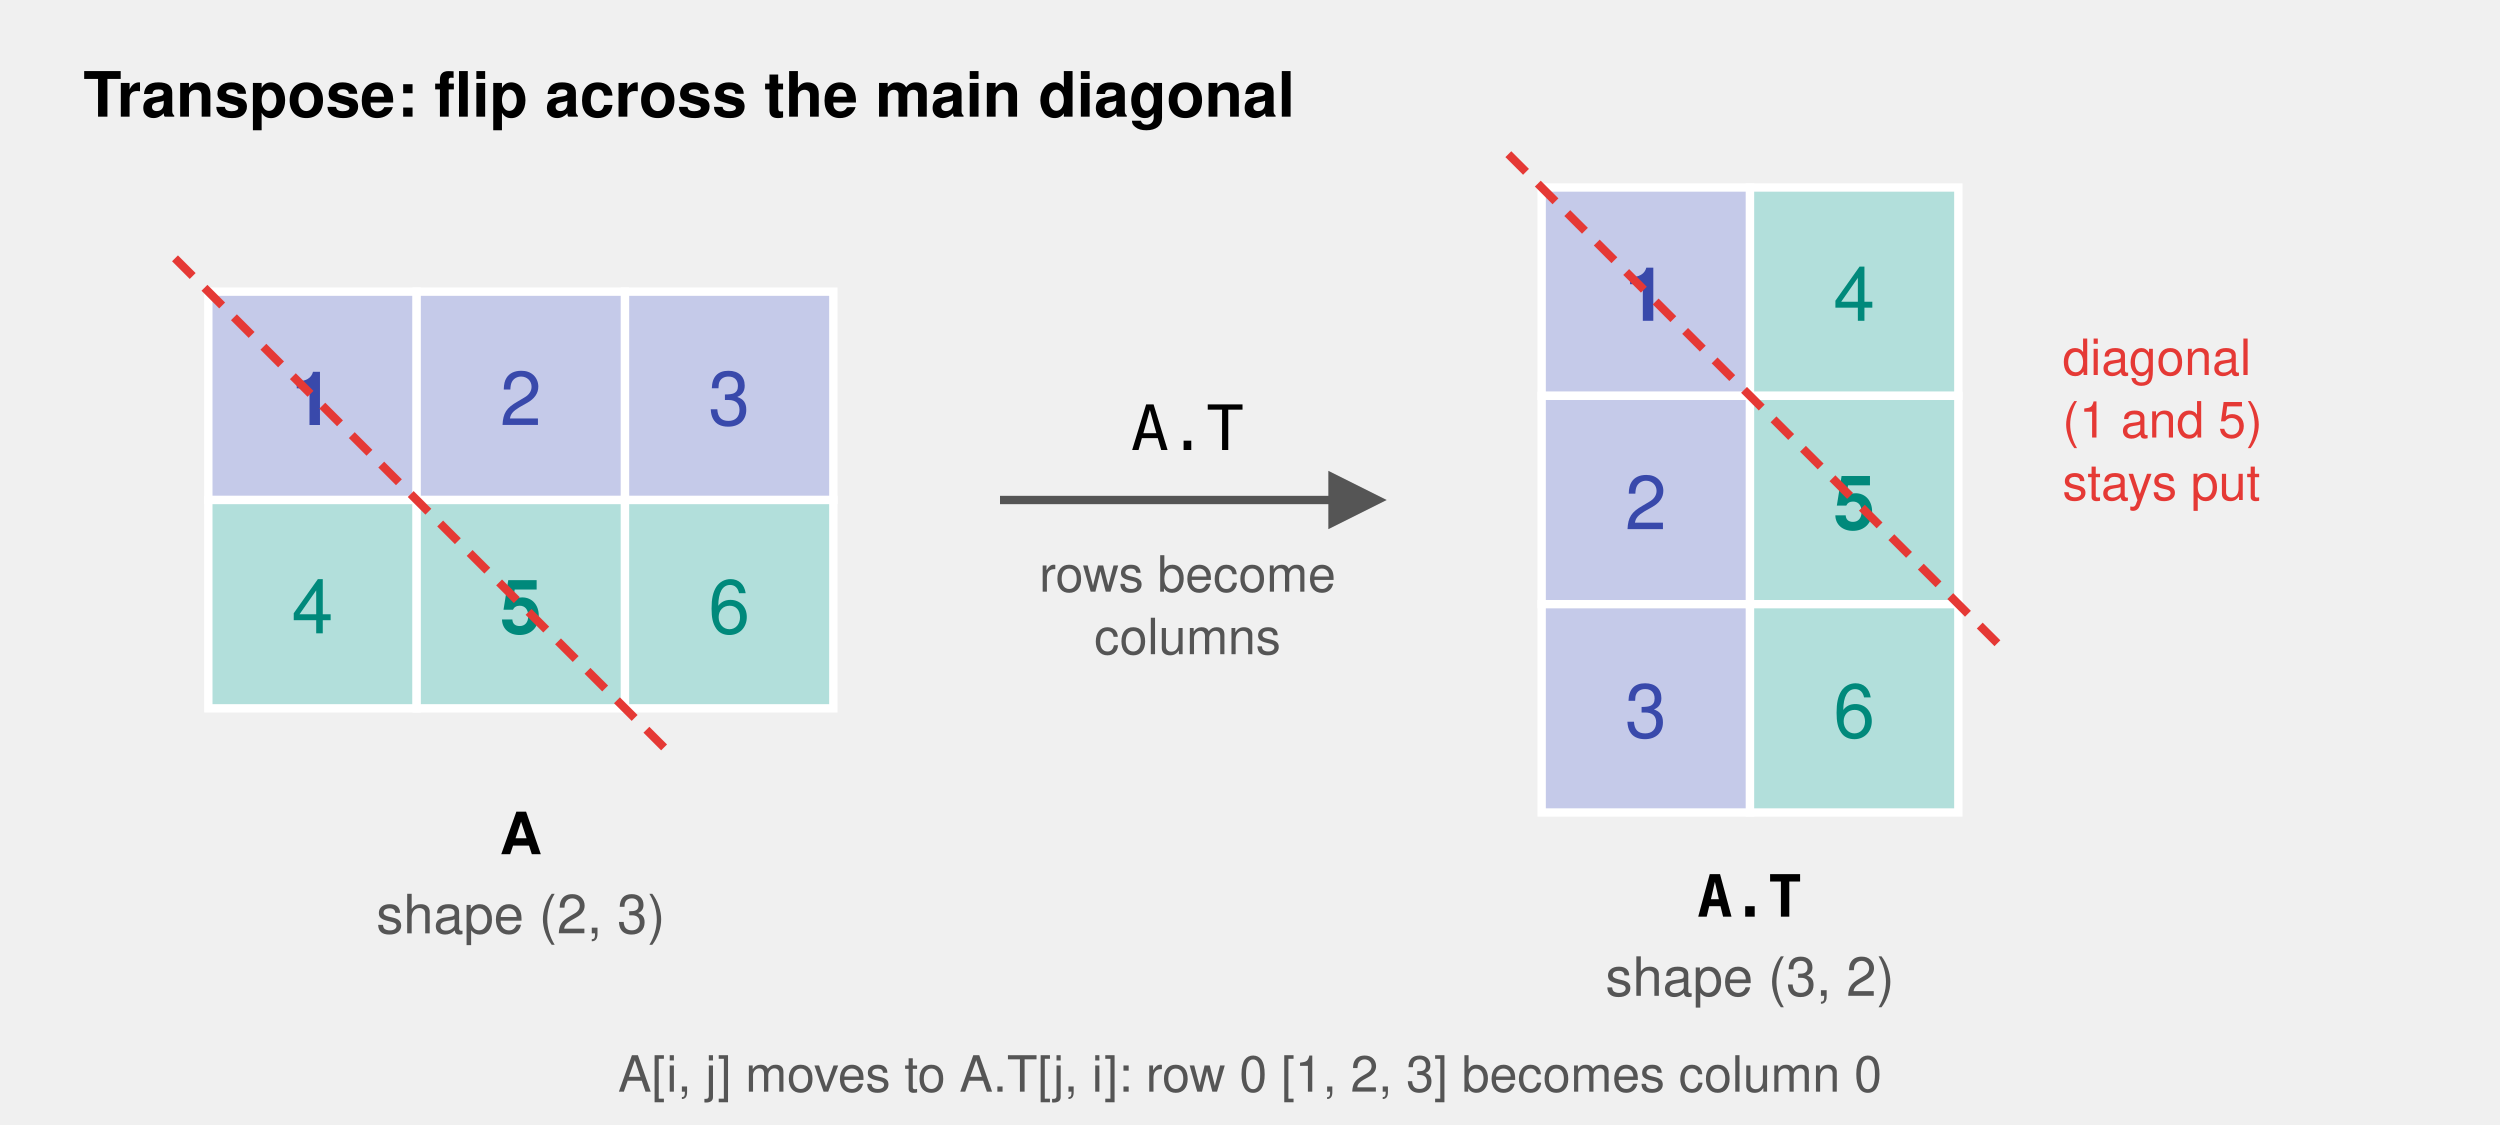
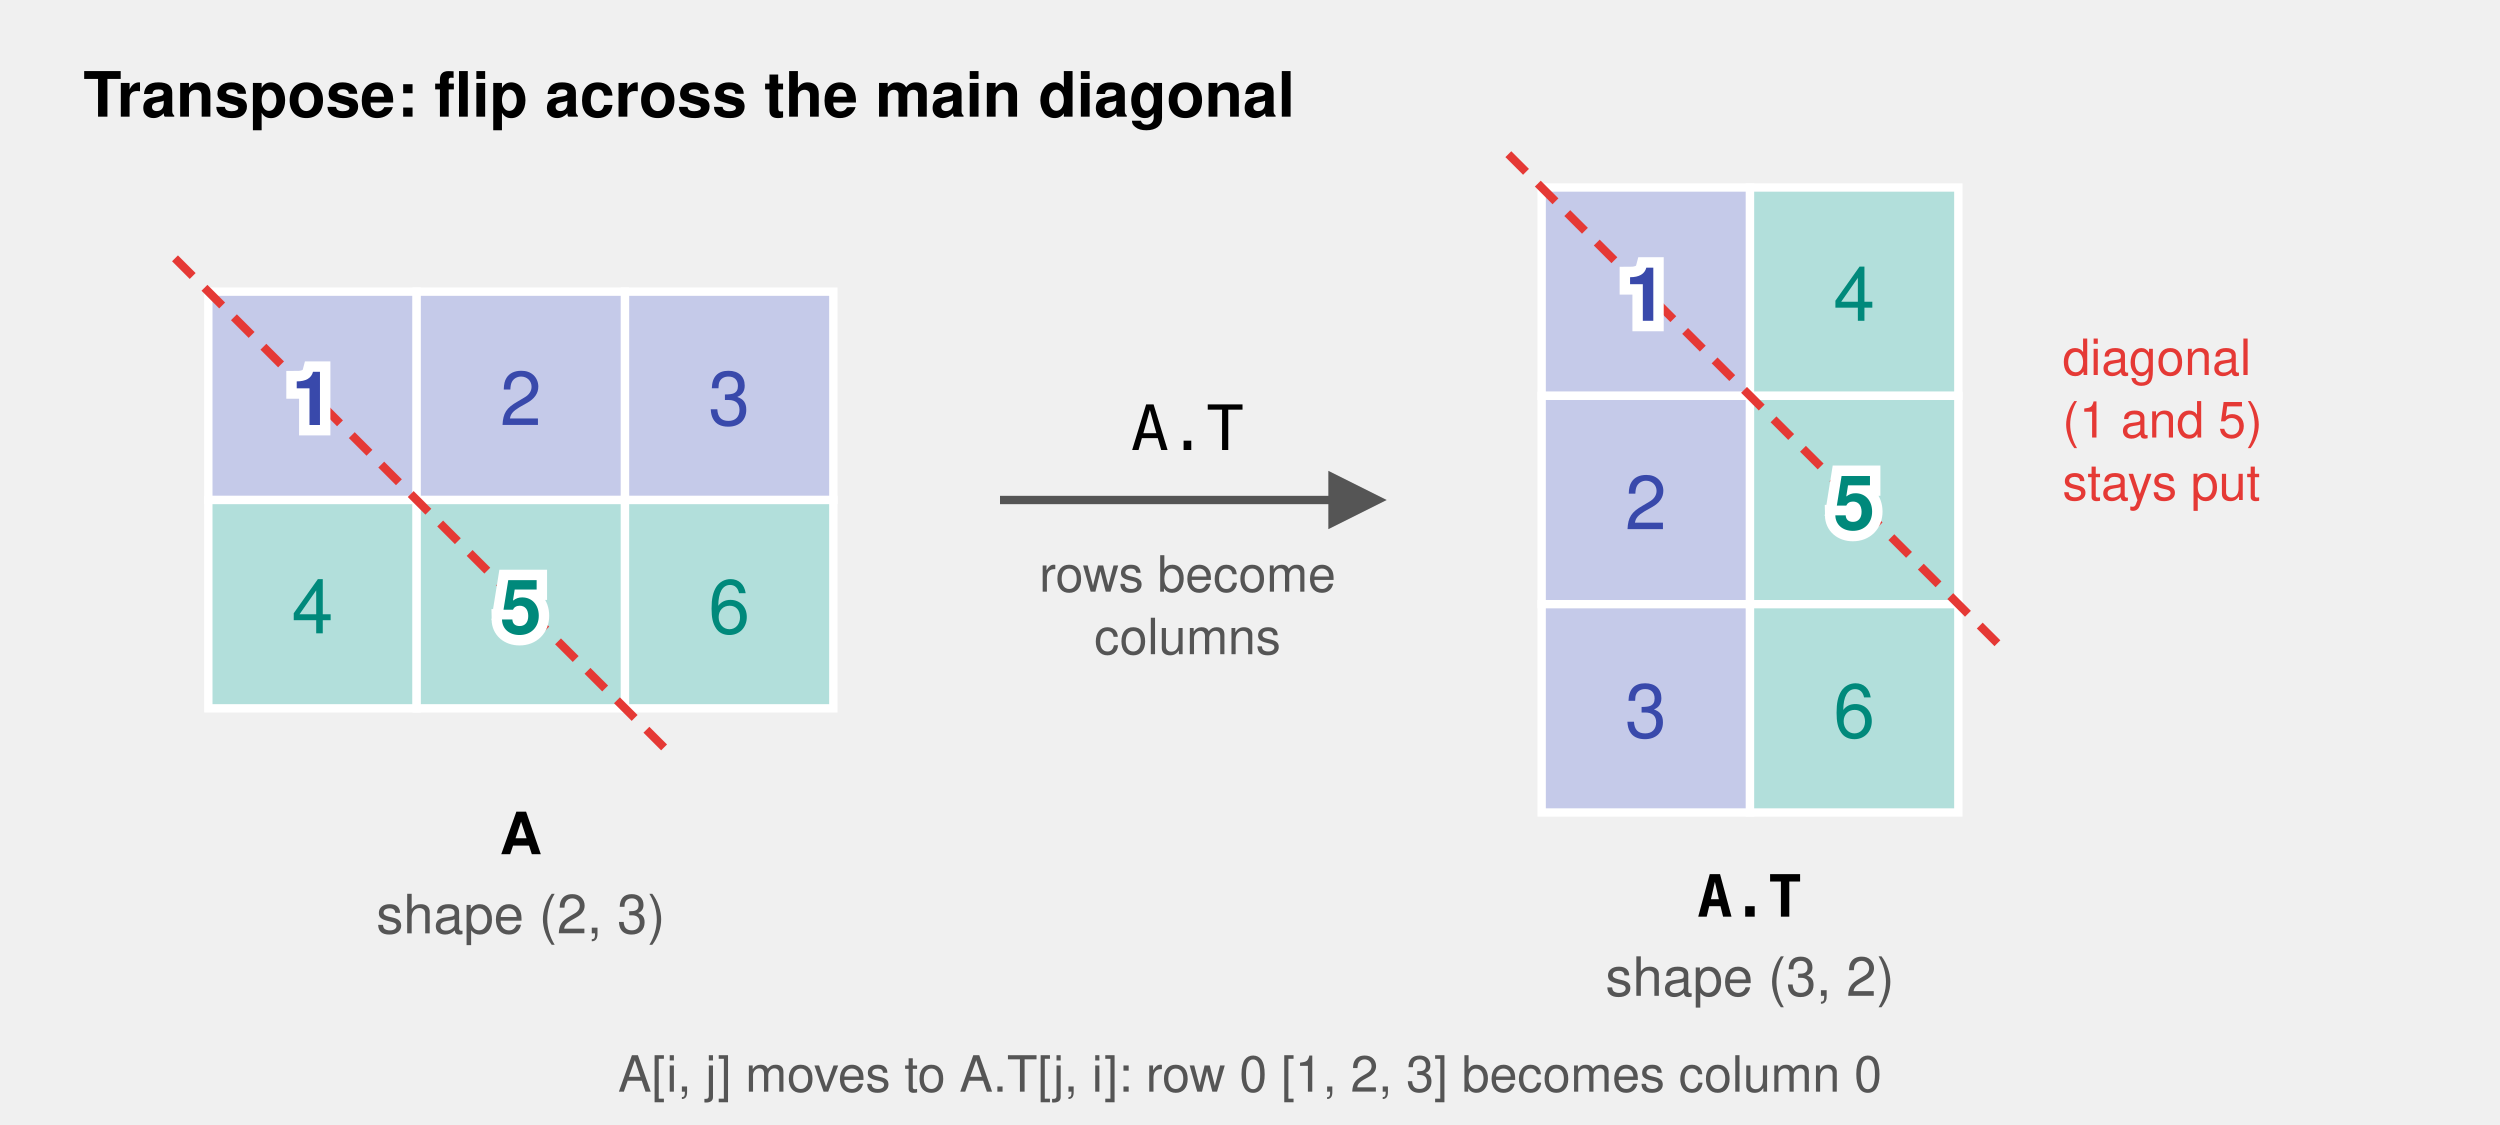
<svg xmlns="http://www.w3.org/2000/svg" viewBox="0 0 600 270" font-family="Helvetica, Arial, sans-serif" font-size="18">
  <defs>
    <marker id="d11t" viewBox="0 0 10 10" refX="8" refY="5" markerWidth="7" markerHeight="7" orient="auto">
      <path d="M0,0 L10,5 L0,10 z" fill="#555" />
    </marker>
  </defs>
  <text x="20" y="28" font-weight="bold" font-size="15">Transpose: flip across the main diagonal</text>
  <g stroke="#fff" stroke-width="2">
    <rect x="50" y="70" width="50" height="50" fill="#c5cae9" />
    <rect x="100" y="70" width="50" height="50" fill="#c5cae9" />
    <rect x="150" y="70" width="50" height="50" fill="#c5cae9" />
    <rect x="50" y="120" width="50" height="50" fill="#b2dfdb" />
    <rect x="100" y="120" width="50" height="50" fill="#b2dfdb" />
    <rect x="150" y="120" width="50" height="50" fill="#b2dfdb" />
  </g>
+   <line x1="42" y1="62" x2="160" y2="180" stroke="#e53935" stroke-width="2" stroke-dasharray="6 4" />
  <g text-anchor="middle">
-     <text x="75" y="102" fill="#3949ab" font-weight="bold">1</text>
+     <text x="75" y="102" fill="#3949ab" font-weight="bold" stroke="#fff" stroke-width="5" paint-order="stroke">1</text>
    <text x="125" y="102" fill="#3949ab">2</text>
    <text x="175" y="102" fill="#3949ab">3</text>
    <text x="75" y="152" fill="#00897b">4</text>
-     <text x="125" y="152" fill="#00897b" font-weight="bold">5</text>
+     <text x="125" y="152" fill="#00897b" font-weight="bold" stroke="#fff" stroke-width="5" paint-order="stroke">5</text>
    <text x="175" y="152" fill="#00897b">6</text>
  </g>
-   <line x1="42" y1="62" x2="160" y2="180" stroke="#e53935" stroke-width="2" stroke-dasharray="6 4" />
  <text x="125" y="205" text-anchor="middle" font-size="14" font-weight="bold">A</text>
  <text x="125" y="224" text-anchor="middle" font-size="13" fill="#555">shape (2, 3)</text>
  <line x1="240" y1="120" x2="330" y2="120" stroke="#555" stroke-width="2" marker-end="url(#d11t)" />
  <text x="285" y="108" text-anchor="middle" font-size="15" font-family="Menlo, Consolas, monospace">A.T</text>
  <text x="285" y="142" text-anchor="middle" font-size="12" fill="#555">rows become</text>
  <text x="285" y="157" text-anchor="middle" font-size="12" fill="#555">columns</text>
  <g stroke="#fff" stroke-width="2">
    <rect x="370" y="45" width="50" height="50" fill="#c5cae9" />
    <rect x="370" y="95" width="50" height="50" fill="#c5cae9" />
    <rect x="370" y="145" width="50" height="50" fill="#c5cae9" />
    <rect x="420" y="45" width="50" height="50" fill="#b2dfdb" />
    <rect x="420" y="95" width="50" height="50" fill="#b2dfdb" />
    <rect x="420" y="145" width="50" height="50" fill="#b2dfdb" />
  </g>
+   <line x1="362" y1="37" x2="480" y2="155" stroke="#e53935" stroke-width="2" stroke-dasharray="6 4" />
  <g text-anchor="middle">
-     <text x="395" y="77" fill="#3949ab" font-weight="bold">1</text>
+     <text x="395" y="77" fill="#3949ab" font-weight="bold" stroke="#fff" stroke-width="5" paint-order="stroke">1</text>
    <text x="395" y="127" fill="#3949ab">2</text>
    <text x="395" y="177" fill="#3949ab">3</text>
    <text x="445" y="77" fill="#00897b">4</text>
-     <text x="445" y="127" fill="#00897b" font-weight="bold">5</text>
+     <text x="445" y="127" fill="#00897b" font-weight="bold" stroke="#fff" stroke-width="5" paint-order="stroke">5</text>
    <text x="445" y="177" fill="#00897b">6</text>
  </g>
-   <line x1="362" y1="37" x2="480" y2="155" stroke="#e53935" stroke-width="2" stroke-dasharray="6 4" />
  <text x="420" y="220" text-anchor="middle" font-size="14" font-weight="bold" font-family="Menlo, Consolas, monospace">A.T</text>
  <text x="420" y="239" text-anchor="middle" font-size="13" fill="#555">shape (3, 2)</text>
  <text x="495" y="90" font-size="12" fill="#e53935">diagonal</text>
  <text x="495" y="105" font-size="12" fill="#e53935">(1 and 5)</text>
  <text x="495" y="120" font-size="12" fill="#e53935">stays put</text>
  <text x="300" y="262" text-anchor="middle" font-size="12" fill="#555">A[i, j] moves to A.T[j, i]: row 0 [1, 2, 3] becomes column 0</text>
</svg>
